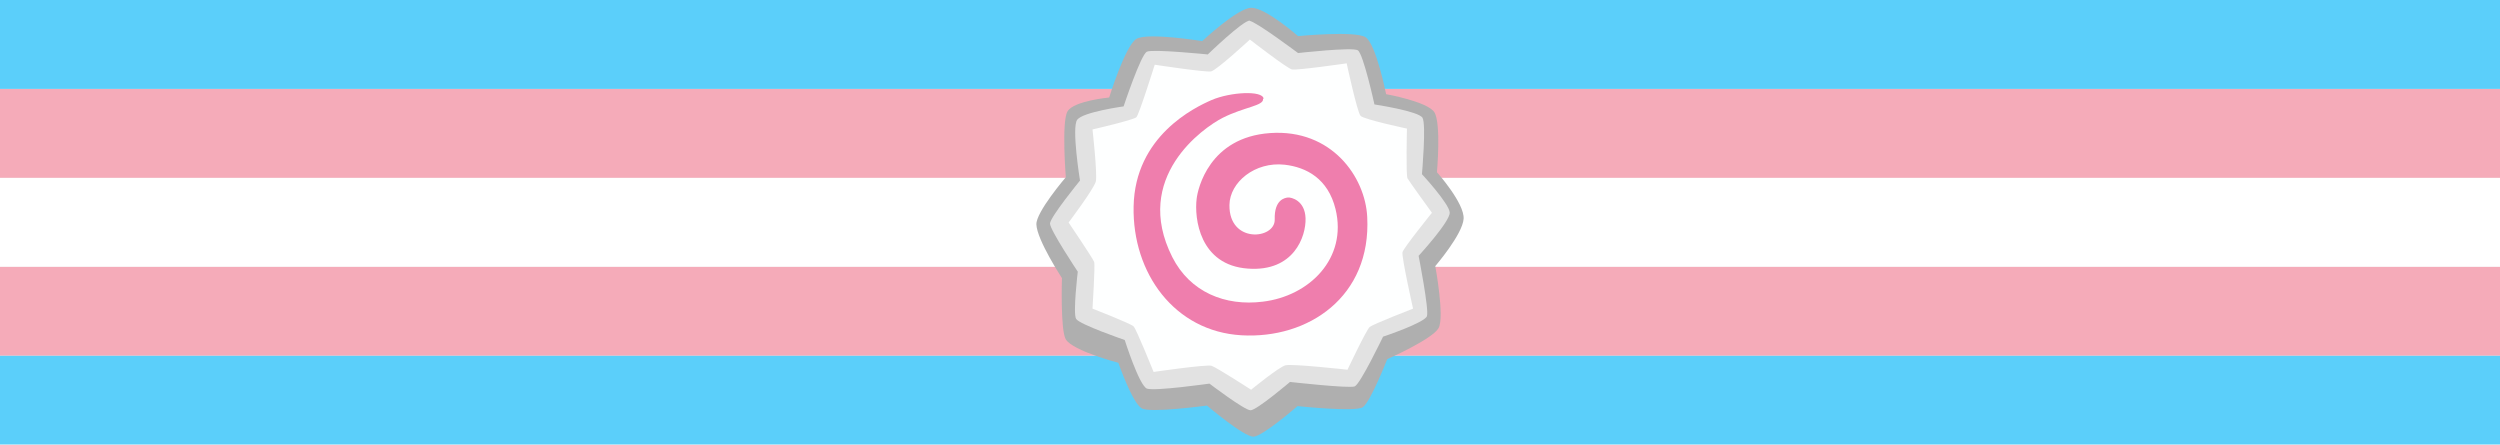
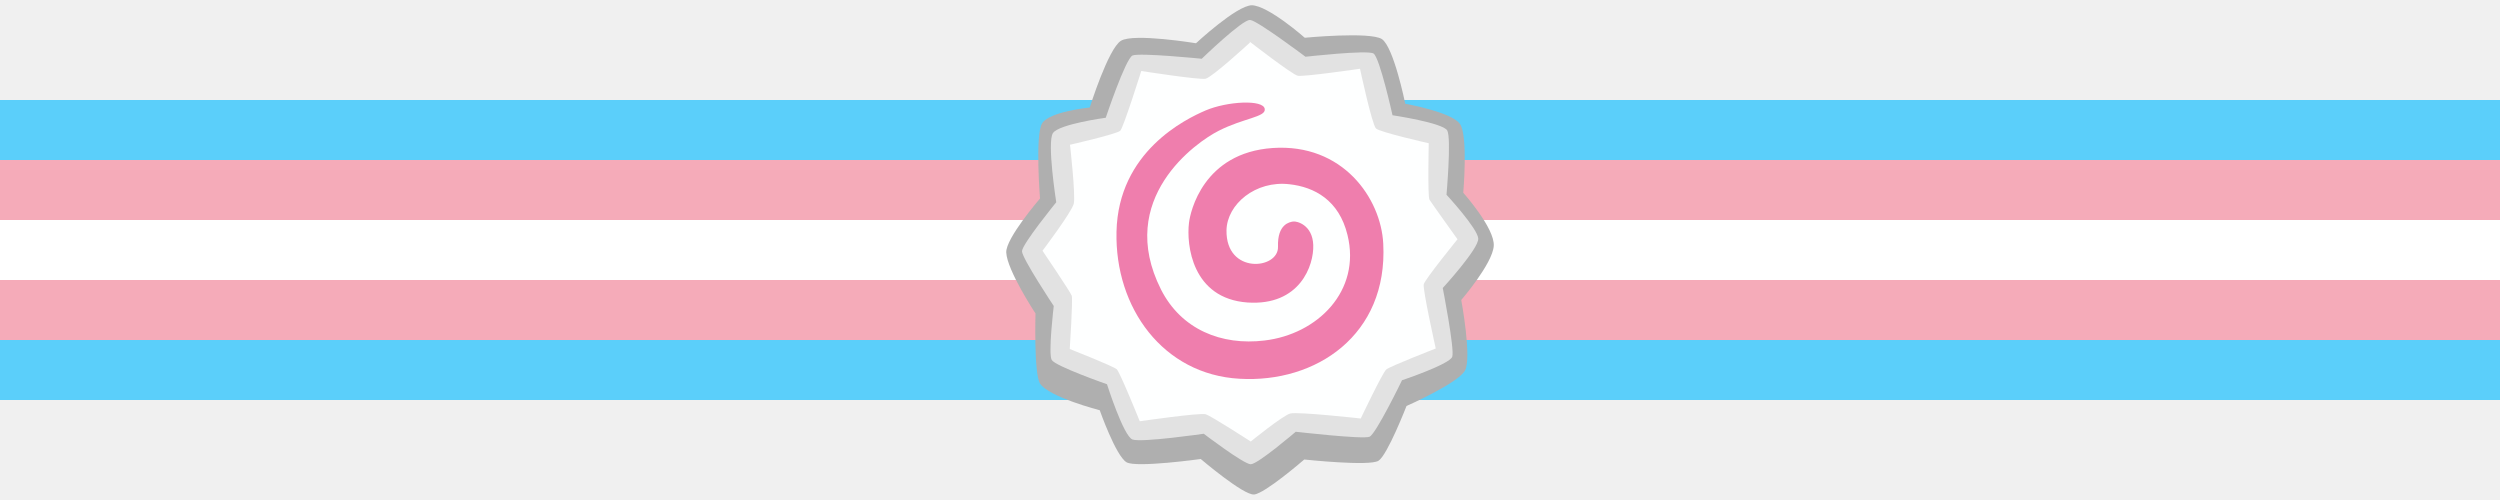
- <svg xmlns="http://www.w3.org/2000/svg" id="a" data-name="图层 1" viewBox="0 0 90 16">
+ <svg xmlns="http://www.w3.org/2000/svg" id="a" data-name="图层 1" viewBox="0 0 100 20">
  <g>
-     <rect y="12.8" width="90" height="3.2" style="fill: #5bcffa;" />
-     <rect y="9.6" width="90" height="3.2" style="fill: #f5abb9;" />
-     <rect y="6.4" width="90" height="3.2" style="fill: #fff;" />
-     <rect y="3.2" width="90" height="3.2" style="fill: #f5abb9;" />
-     <rect width="90" height="3.2" style="fill: #5bcffa;" />
+     <rect y="13.6" width="100" height="2.4" style="fill: #5bcffa;" />
+     <rect y="11.2" width="100" height="2.4" style="fill: #f5abb9;" />
+     <rect y="8.8" width="100" height="2.4" style="fill: #fff;" />
+     <rect y="6.4" width="100" height="2.4" style="fill: #f5abb9;" />
+     <rect y="4" width="100" height="2.4" style="fill: #5bcffa;" />
  </g>
  <g>
-     <path d="M45.05.28c.52,0,1.68,1.02,1.68,1.02,0,0,2.05-.2,2.43.04.38.24.74,2.05.74,2.05,0,0,1.46.26,1.73.64.26.38.1,2.17.1,2.17,0,0,1,1.12.96,1.68-.04.56-1.02,1.7-1.02,1.7,0,0,.34,1.83.12,2.23-.22.4-1.85,1.12-1.85,1.12,0,0-.6,1.54-.88,1.73-.28.18-2.35-.04-2.35-.04,0,0-1.24,1.08-1.58,1.1s-1.68-1.12-1.68-1.12c0,0-2.05.28-2.35.1-.34-.2-.84-1.64-.84-1.64,0,0-1.62-.42-1.89-.84-.2-.32-.14-2.21-.14-2.21,0,0-.9-1.37-.92-1.93-.02-.44,1.06-1.7,1.06-1.7,0,0-.16-1.99.06-2.37s1.5-.5,1.5-.5c0,0,.58-1.87.98-2.11.4-.24,2.37.08,2.37.08,0,0,1.28-1.2,1.77-1.2Z" style="fill: #afafaf;" />
-     <path d="M45,.74c-.24-.02-1.52,1.22-1.52,1.22,0,0-1.97-.2-2.19-.1-.22.1-.84,1.97-.84,1.97,0,0-1.46.2-1.67.48s.1,2.19.1,2.19c0,0-1.08,1.32-1.08,1.55s1,1.73,1,1.73c0,0-.18,1.5-.06,1.7s1.75.76,1.75.76c0,0,.52,1.64.8,1.75.28.1,2.25-.18,2.25-.18,0,0,1.26.96,1.48.96s1.42-1.02,1.42-1.02c0,0,2.13.24,2.33.16s1.02-1.79,1.02-1.79c0,0,1.5-.5,1.58-.74s-.3-2.17-.3-2.17c0,0,1.14-1.24,1.12-1.56-.02-.32-1-1.38-1-1.38,0,0,.16-1.79.02-2.03-.14-.24-1.73-.48-1.73-.48,0,0-.4-1.83-.6-1.95-.2-.12-2.15.1-2.15.1,0,0-1.52-1.14-1.75-1.16Z" style="fill: #e2e2e2;" />
-     <path d="M44.99,1.42s1.34,1.04,1.52,1.08c.18.04,1.97-.22,1.97-.22,0,0,.38,1.76.5,1.89s1.67.46,1.67.46c0,0-.04,1.68.02,1.79s.88,1.24.88,1.24c0,0-1.02,1.26-1.06,1.42s.38,2.03.38,2.03c0,0-1.44.56-1.56.66s-.8,1.54-.8,1.54c0,0-1.99-.22-2.23-.16s-1.24.88-1.24.88c0,0-1.24-.8-1.42-.86s-2.09.22-2.09.22c0,0-.62-1.54-.72-1.64s-1.48-.64-1.48-.64c0,0,.1-1.56.06-1.68-.04-.12-.92-1.42-.92-1.42,0,0,.92-1.22.98-1.48s-.12-1.87-.12-1.87c0,0,1.48-.34,1.58-.44s.66-1.89.66-1.89c0,0,1.83.28,2.03.24s1.4-1.15,1.4-1.15Z" style="fill: #feffff;" />
-     <path d="M45.47,3.56c.03.25-.68.29-1.45.68-.71.36-3.26,2.15-1.82,5.01.64,1.27,1.91,1.78,3.26,1.61,1.68-.2,3.05-1.56,2.62-3.33-.27-1.1-1.05-1.51-1.83-1.6-1.07-.12-1.98.63-1.99,1.45-.02,1.4,1.65,1.24,1.63.52s.37-.78.48-.79c.11-.01.61.1.63.75s-.42,1.93-2.07,1.81c-1.75-.12-1.94-1.82-1.85-2.52.04-.35.45-2.21,2.65-2.36,2.21-.15,3.42,1.58,3.49,3.02.15,2.88-2.13,4.4-4.53,4.26s-3.93-2.23-3.88-4.64c.05-2.53,2.19-3.56,2.81-3.83.68-.29,1.83-.35,1.87-.05Z" style="fill: #ef7ead;" />
+     <path d="M50.06.21c.66,0,2.13,1.3,2.13,1.3,0,0,2.59-.25,3.08.05.48.31.94,2.59.94,2.59,0,0,1.86.33,2.19.81.33.48.13,2.75.13,2.75,0,0,1.27,1.42,1.22,2.13-.05.71-1.3,2.16-1.3,2.16,0,0,.43,2.31.15,2.82-.28.51-2.34,1.42-2.34,1.42,0,0-.76,1.96-1.12,2.19-.36.23-2.97-.05-2.97-.05,0,0-1.58,1.37-2.01,1.4s-2.13-1.42-2.13-1.42c0,0-2.59.36-2.97.13-.43-.26-1.07-2.08-1.07-2.08,0,0-2.05-.53-2.39-1.07-.25-.41-.18-2.8-.18-2.8,0,0-1.14-1.73-1.17-2.44-.03-.56,1.35-2.16,1.35-2.16,0,0-.2-2.52.08-3s1.91-.64,1.91-.64c0,0,.74-2.36,1.25-2.67.51-.31,3,.1,3,.1,0,0,1.63-1.52,2.24-1.52Z" style="fill: #afafaf;" />
+     <path d="M50,.8c-.3-.03-1.93,1.55-1.93,1.55,0,0-2.49-.25-2.77-.13-.28.13-1.07,2.49-1.07,2.49,0,0-1.86.25-2.11.61s.13,2.77.13,2.77c0,0-1.37,1.68-1.37,1.96s1.27,2.19,1.27,2.19c0,0-.23,1.91-.08,2.16s2.21.97,2.21.97c0,0,.66,2.08,1.02,2.21.36.13,2.85-.23,2.85-.23,0,0,1.6,1.22,1.88,1.22s1.8-1.3,1.8-1.3c0,0,2.69.31,2.95.2s1.3-2.26,1.3-2.26c0,0,1.91-.64,2.01-.94s-.38-2.75-.38-2.75c0,0,1.45-1.58,1.42-1.98-.03-.41-1.27-1.75-1.27-1.75,0,0,.2-2.26.03-2.57-.18-.31-2.19-.61-2.19-.61,0,0-.51-2.31-.76-2.47-.25-.15-2.72.13-2.72.13,0,0-1.93-1.45-2.21-1.47Z" style="fill: #e2e2e2;" />
+     <path d="M49.98,1.66s1.7,1.32,1.93,1.37c.23.05,2.49-.28,2.49-.28,0,0,.48,2.24.64,2.39s2.11.59,2.11.59c0,0-.05,2.13.03,2.26s1.12,1.58,1.12,1.58c0,0-1.3,1.6-1.35,1.8s.48,2.57.48,2.57c0,0-1.83.71-1.98.84s-1.02,1.96-1.02,1.96c0,0-2.52-.28-2.82-.2s-1.58,1.12-1.58,1.12c0,0-1.58-1.02-1.8-1.09s-2.64.28-2.64.28c0,0-.79-1.96-.92-2.08s-1.88-.81-1.88-.81c0,0,.13-1.98.08-2.13-.05-.15-1.17-1.8-1.17-1.8,0,0,1.17-1.55,1.25-1.88s-.15-2.36-.15-2.36c0,0,1.88-.43,2.01-.56s.84-2.39.84-2.39c0,0,2.31.36,2.57.31s1.78-1.45,1.78-1.45Z" style="fill: #feffff;" />
+     <path d="M50.59,4.37c.04.31-.86.36-1.84.86-.9.45-4.14,2.72-2.31,6.35.81,1.6,2.42,2.25,4.14,2.04,2.12-.25,3.87-1.98,3.32-4.22-.34-1.4-1.33-1.92-2.32-2.03-1.36-.16-2.5.8-2.52,1.84-.03,1.78,2.09,1.57,2.06.66s.47-.99.61-1.01c.14-.02.77.13.8.94s-.53,2.44-2.63,2.3c-2.22-.16-2.45-2.31-2.34-3.19.05-.44.57-2.8,3.35-2.99,2.8-.19,4.33,2.01,4.42,3.83.19,3.65-2.69,5.58-5.75,5.4-3.05-.17-4.99-2.83-4.92-5.88.07-3.21,2.77-4.51,3.56-4.85.86-.37,2.32-.45,2.37-.06Z" style="fill: #ef7ead;" />
  </g>
</svg>
